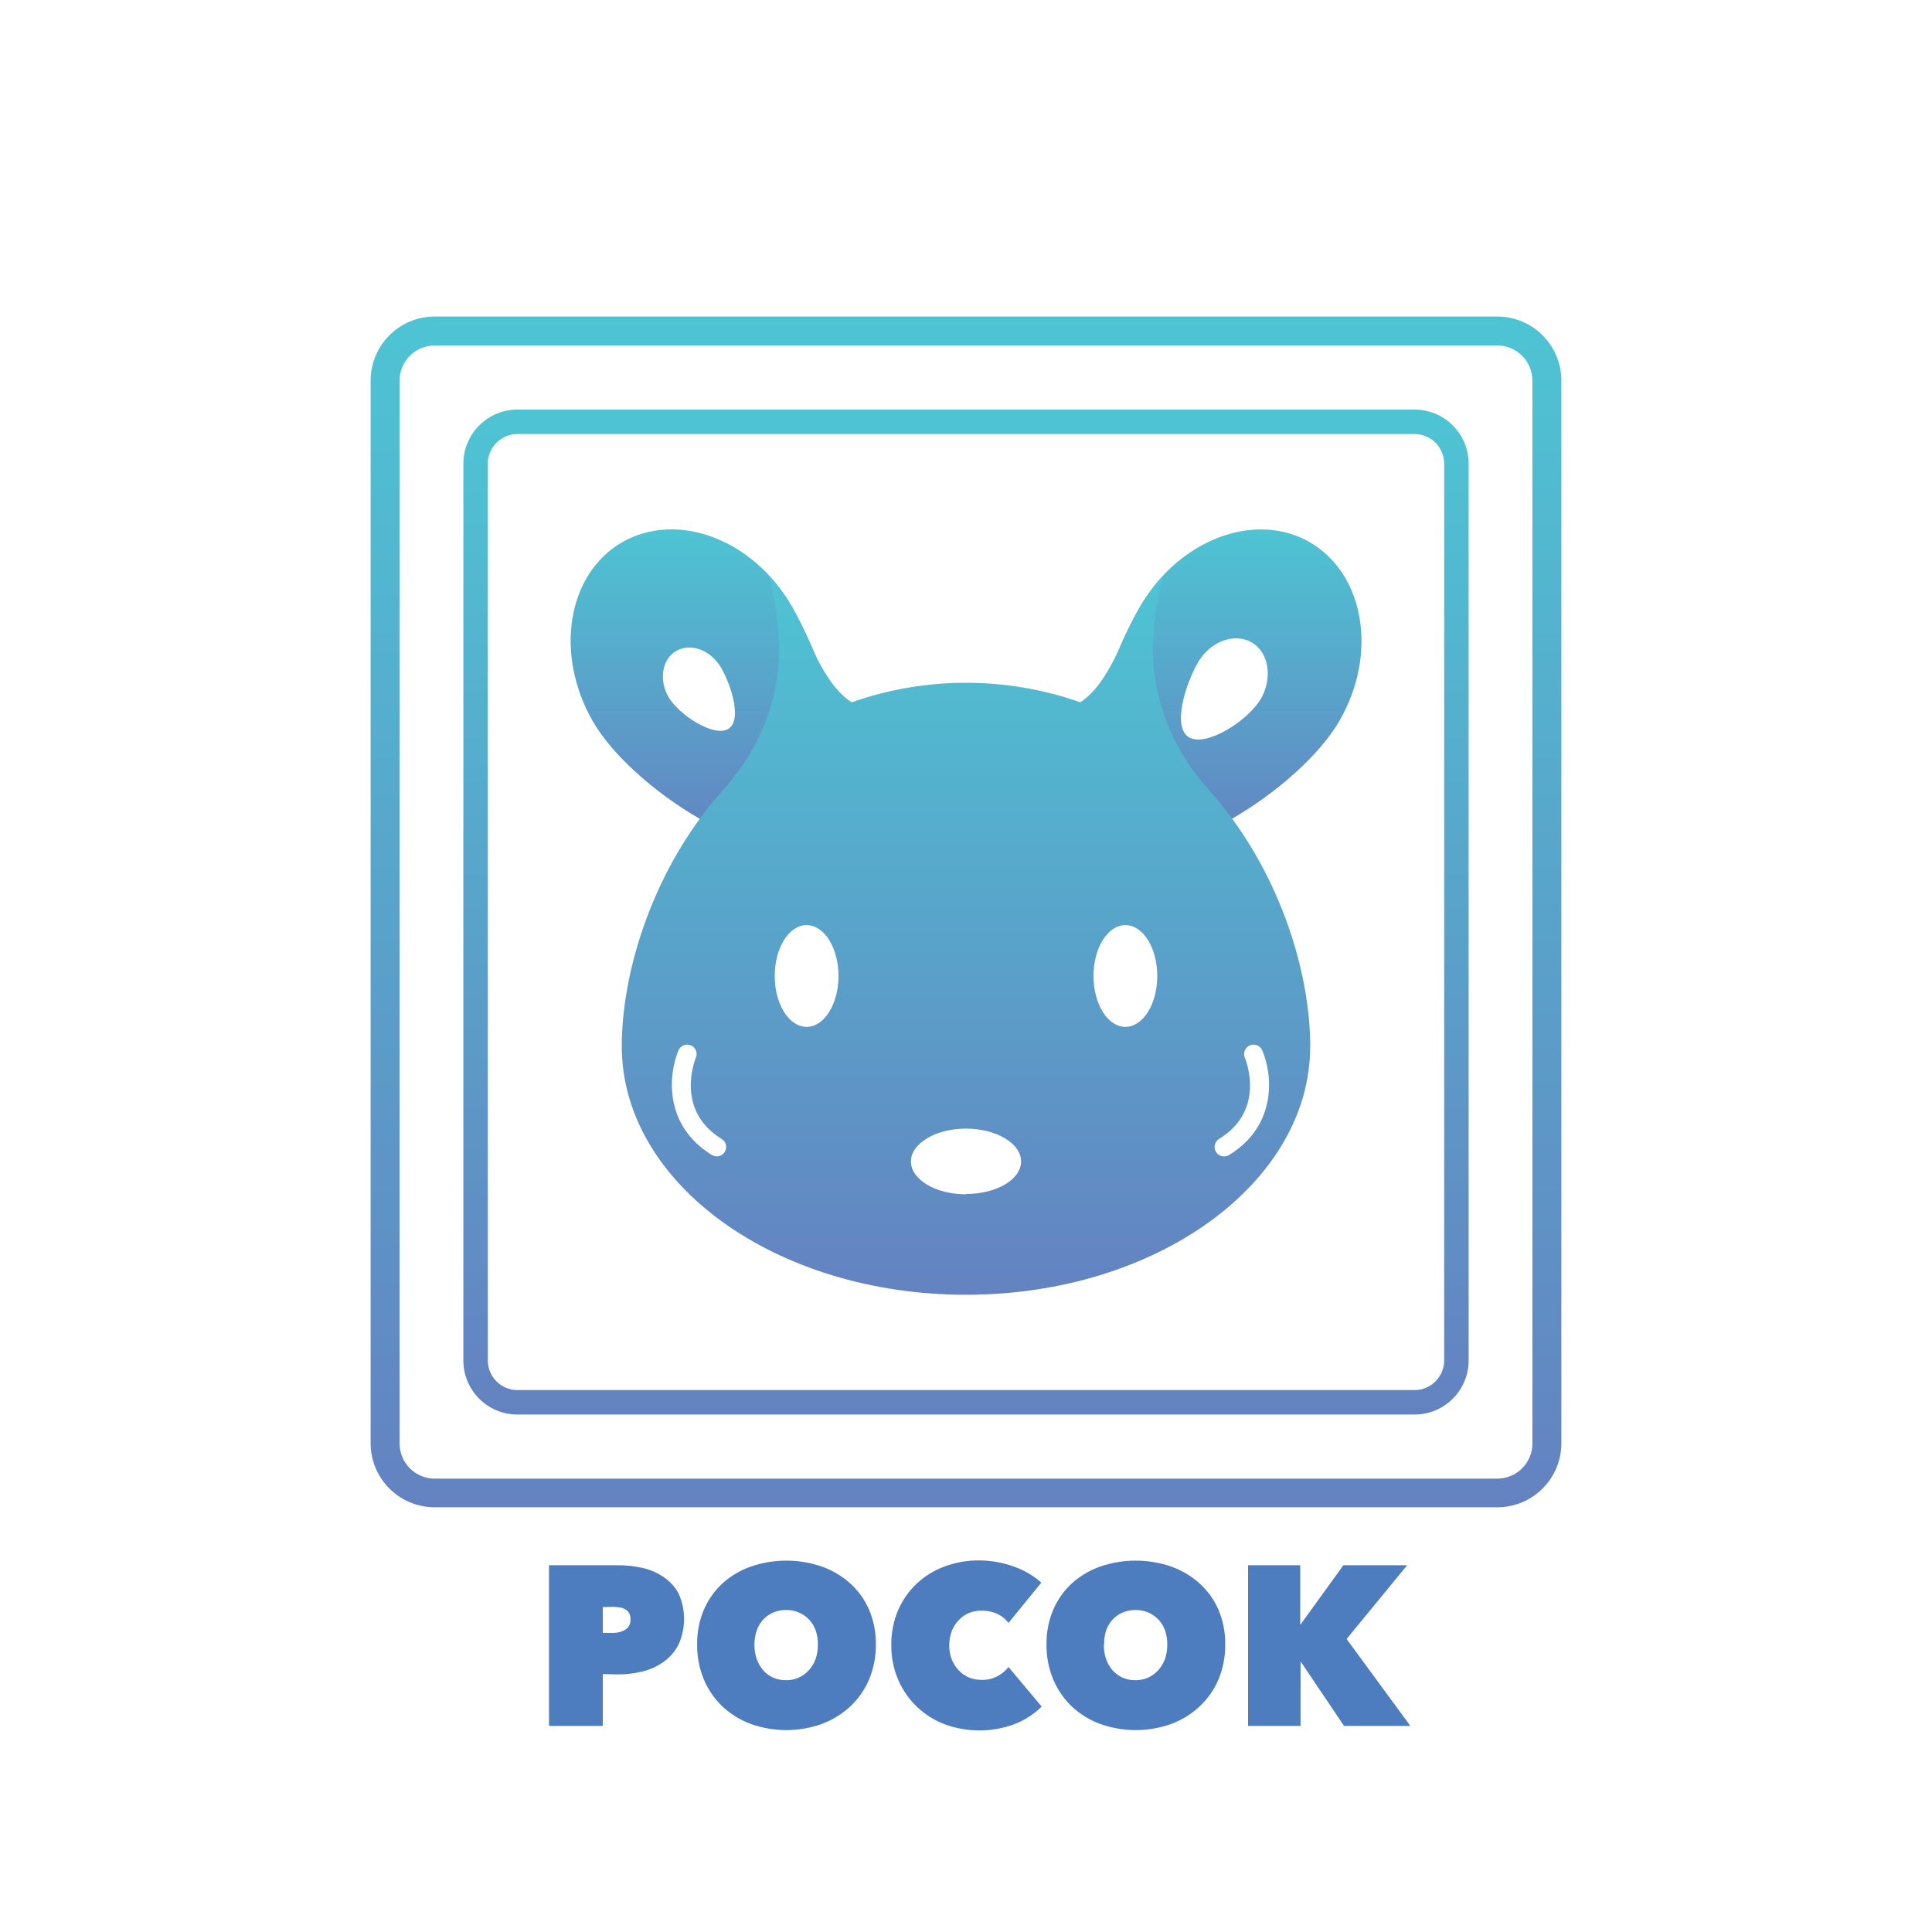
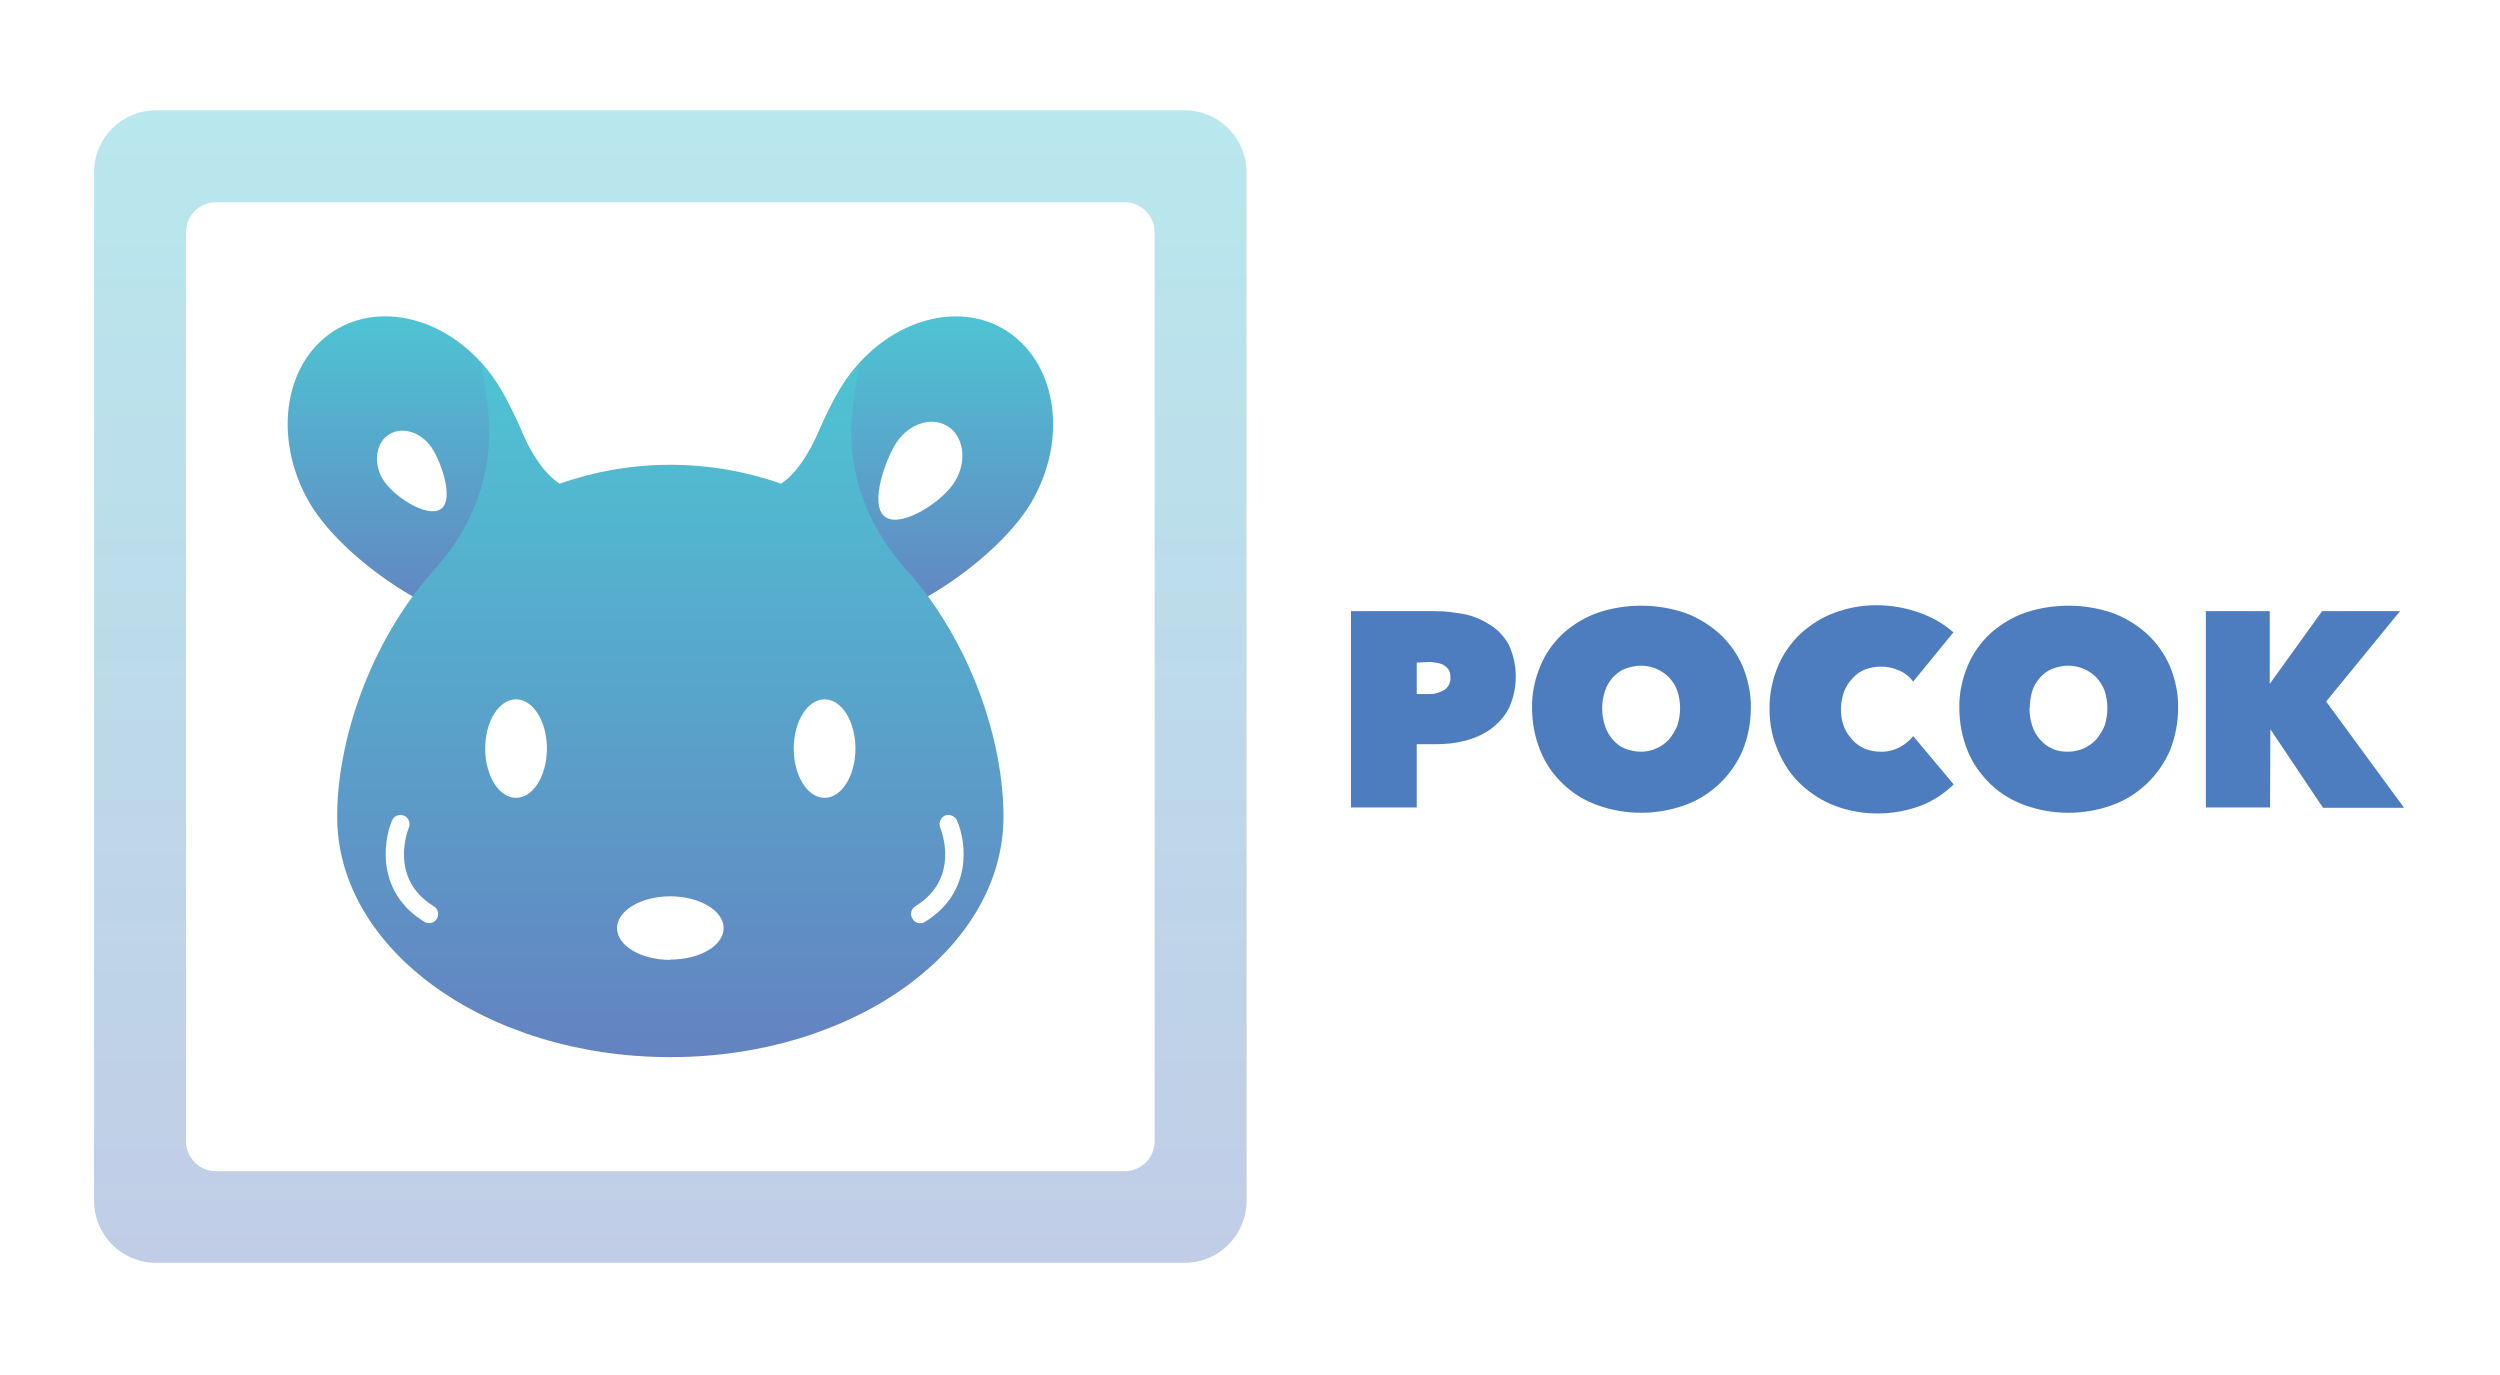
- <svg xmlns="http://www.w3.org/2000/svg" xmlns:xlink="http://www.w3.org/1999/xlink" id="Layer_1" data-name="Layer 1" viewBox="0 0 600 600">
+ <svg xmlns="http://www.w3.org/2000/svg" width="800" height="440" viewBox="0 0 800 440" style="background:#fff">
  <defs>
-     <style>.cls-1{fill:url(#linear-gradient);}.cls-2{fill:url(#linear-gradient-2);}.cls-3{fill:url(#linear-gradient-3);}.cls-4{fill:url(#linear-gradient-4);}.cls-5{fill:url(#linear-gradient-5);}.cls-6{fill:#4d7dbf;}</style>
-     <linearGradient id="linear-gradient" x1="380.17" y1="164.42" x2="380.17" y2="263.62" gradientUnits="userSpaceOnUse">
-       <stop offset="0" stop-color="#4ec4d3" />
-       <stop offset="1" stop-color="#6482c1" />
+     <linearGradient id="logo-a" x1="50%" x2="50%" y1="0%" y2="100%">
+       <stop offset="0%" stop-color="#4EC4D3" />
+       <stop offset="100%" stop-color="#6482C1" />
    </linearGradient>
-     <linearGradient id="linear-gradient-2" x1="219.83" y1="164.42" x2="219.83" y2="263.62" xlink:href="#linear-gradient" />
-     <linearGradient id="linear-gradient-3" x1="300" y1="178.81" x2="300" y2="402.06" xlink:href="#linear-gradient" />
-     <linearGradient id="linear-gradient-4" x1="300" y1="98.33" x2="300" y2="468.15" xlink:href="#linear-gradient" />
-     <linearGradient id="linear-gradient-5" x1="300" y1="127.19" x2="300" y2="439.29" xlink:href="#linear-gradient" />
+     <linearGradient id="logo-b" x1="50%" x2="50%" y1="0%" y2="100%">
+       <stop offset="0%" stop-color="#4EC4D3" />
+       <stop offset="100%" stop-color="#6482C1" />
+     </linearGradient>
  </defs>
-   <path class="cls-1" d="M406.8,168.4c-17-9.8-40.6-.9-52.7,19.9s-25.6,63.3-8.5,73.2,58.2-16.7,70.3-37.5S423.8,178.3,406.8,168.4Zm-15.3,48.7c-3.8,6.6-16.8,15-22.2,11.9s-1.1-16.6,2.7-23.2,11.3-9.4,16.7-6.3S395.3,210.6,391.5,217.2Z" />
-   <path class="cls-2" d="M193.2,168.4c-17,9.8-21.1,34.7-9.1,55.6s53.2,47.4,70.3,37.5,3.5-52.3-8.5-73.2S210.3,158.6,193.2,168.4Zm32.9,58c-4.5,2.6-15.2-4.4-18.4-9.8s-2.1-12,2.4-14.5,10.6-.2,13.8,5.2S230.6,223.9,226.1,226.4Z" />
-   <path class="cls-3" d="M375.4,245.3c-11.2-12.4-17.8-28.5-17.3-45.2a94.6,94.6,0,0,1,3.1-21.2,52.6,52.6,0,0,0-7.1,9.5c-5.6,9.6-9.6,23.8-18.6,29.7a107,107,0,0,0-71,0c-9.1-5.9-13.1-20-18.6-29.7a52.6,52.6,0,0,0-7.1-9.5,94.6,94.6,0,0,1,3.1,21.2c.5,16.7-6.1,32.8-17.3,45.2-21.5,23.9-31.5,56-31.5,79.6,0,42.7,47.9,77.2,106.9,77.2s106.9-34.6,106.9-77.2C406.9,301.2,396.9,269.2,375.4,245.3ZM225.1,357.7a2.9,2.9,0,0,1-4,1c-15.2-9.3-13.4-25.3-10.4-32.5a2.9,2.9,0,0,1,5.4,2.3c-.3.7-6.5,16.3,8,25.2A2.9,2.9,0,0,1,225.1,357.7Zm25.4-38.8c-5.5,0-9.9-7.1-9.9-15.8s4.4-15.8,9.9-15.8,9.9,7.1,9.9,15.8S256,318.9,250.5,318.9Zm49.5,52c-9.5,0-17.1-4.6-17.1-10.2s7.7-10.2,17.1-10.2,17.1,4.6,17.1,10.2S309.5,370.8,300,370.8Zm49.5-52c-5.5,0-9.9-7.1-9.9-15.8s4.4-15.8,9.9-15.8,9.9,7.1,9.9,15.8S355,318.9,349.5,318.9Zm32.2,39.8a2.9,2.9,0,1,1-3.1-5c14.6-8.9,8.3-24.5,8-25.2a2.9,2.9,0,0,1,5.4-2.3C395.1,333.3,396.9,349.4,381.7,358.7Z" />
-   <path class="cls-4" d="M465,468.1H135a19.9,19.9,0,0,1-19.9-19.9V118.2A19.9,19.9,0,0,1,135,98.3H465a19.9,19.9,0,0,1,19.9,19.9V448.3A19.9,19.9,0,0,1,465,468.1ZM135,107.3a10.9,10.9,0,0,0-10.9,10.9V448.3A10.9,10.9,0,0,0,135,459.2H465a10.9,10.9,0,0,0,10.9-10.9V118.2A10.9,10.9,0,0,0,465,107.3Z" />
-   <path class="cls-5" d="M439.3,439.3H160.7a16.8,16.8,0,0,1-16.8-16.8V144a16.8,16.8,0,0,1,16.8-16.8H439.3A16.8,16.8,0,0,1,456.1,144V422.5A16.8,16.8,0,0,1,439.3,439.3ZM160.7,134.8a9.2,9.2,0,0,0-9.2,9.2V422.5a9.2,9.2,0,0,0,9.2,9.2H439.3a9.2,9.2,0,0,0,9.2-9.2V144a9.2,9.2,0,0,0-9.2-9.2Z" />
-   <path class="cls-6" d="M187.2,519.9V536H170.5V486.1h21.4a34.6,34.6,0,0,1,7.5.8,19,19,0,0,1,6.6,2.8,14.5,14.5,0,0,1,4.7,5.1,19.2,19.2,0,0,1,0,16,15.2,15.2,0,0,1-4.6,5.3,18.9,18.9,0,0,1-6.6,3,31.4,31.4,0,0,1-7.6.9Zm0-20.8v8h3.5a6.7,6.7,0,0,0,3.5-1,3.4,3.4,0,0,0,1.6-3.2,3.9,3.9,0,0,0-.4-1.9,3.1,3.1,0,0,0-1.2-1.2,5.4,5.4,0,0,0-1.7-.6l-1.8-.2Z" />
-   <path class="cls-6" d="M216.5,510.7a26.7,26.7,0,0,1,2.1-10.8,24.1,24.1,0,0,1,5.8-8.2,25.9,25.9,0,0,1,8.8-5.2,33.9,33.9,0,0,1,22,0,26.3,26.3,0,0,1,8.8,5.2,23.8,23.8,0,0,1,5.9,8.2,26.7,26.7,0,0,1,2.1,10.8,27.5,27.5,0,0,1-2.1,10.9,24.7,24.7,0,0,1-5.9,8.4,26.3,26.3,0,0,1-8.8,5.4,32.8,32.8,0,0,1-22,0,25.9,25.9,0,0,1-8.8-5.4,24.9,24.9,0,0,1-5.8-8.4A27.5,27.5,0,0,1,216.5,510.7Zm17.8,0a13.2,13.2,0,0,0,.7,4.5,10.9,10.9,0,0,0,2,3.5,8.9,8.9,0,0,0,3.1,2.3,9.7,9.7,0,0,0,4,.8,9.3,9.3,0,0,0,7.1-3.1,10.5,10.5,0,0,0,2.1-3.5,13.2,13.2,0,0,0,.7-4.5,12.7,12.7,0,0,0-.7-4.4,9.5,9.5,0,0,0-2.1-3.4,9.7,9.7,0,0,0-7.1-2.9,10.1,10.1,0,0,0-4,.8,9.2,9.2,0,0,0-3.1,2.2,9.7,9.7,0,0,0-2,3.4A12.7,12.7,0,0,0,234.3,510.7Z" />
-   <path class="cls-6" d="M276.8,511a27,27,0,0,1,2.1-10.9,25,25,0,0,1,5.8-8.3,25.5,25.5,0,0,1,8.6-5.3,29.9,29.9,0,0,1,10.6-1.9,31.8,31.8,0,0,1,10.9,1.9,25.3,25.3,0,0,1,8.6,5L313.2,504a9.1,9.1,0,0,0-3.5-2.8,11.4,11.4,0,0,0-4.7-1,10.5,10.5,0,0,0-4,.7,9.3,9.3,0,0,0-3.2,2.2,10,10,0,0,0-2.2,3.4,12.3,12.3,0,0,0-.8,4.5,11.3,11.3,0,0,0,.8,4.4,10.6,10.6,0,0,0,2.2,3.4,9.3,9.3,0,0,0,3.2,2.2,10.3,10.3,0,0,0,3.9.7,9.8,9.8,0,0,0,5-1.2,10.6,10.6,0,0,0,3.3-2.8L323.5,530a24.9,24.9,0,0,1-8.3,5.4,31.4,31.4,0,0,1-21.8.1,25.7,25.7,0,0,1-8.6-5.4,25.4,25.4,0,0,1-5.8-8.3A26.5,26.5,0,0,1,276.8,511Z" />
-   <path class="cls-6" d="M325,510.7a26.7,26.7,0,0,1,2.1-10.8,24,24,0,0,1,5.8-8.2,25.9,25.9,0,0,1,8.8-5.2,33.9,33.9,0,0,1,22,0,26.3,26.3,0,0,1,8.8,5.2,23.8,23.8,0,0,1,5.9,8.2,26.7,26.7,0,0,1,2.1,10.8,27.5,27.5,0,0,1-2.1,10.9,24.7,24.7,0,0,1-5.9,8.4,26.3,26.3,0,0,1-8.8,5.4,32.8,32.8,0,0,1-22,0,25.9,25.9,0,0,1-8.8-5.4,24.9,24.9,0,0,1-5.8-8.4A27.5,27.5,0,0,1,325,510.7Zm17.8,0a13.2,13.2,0,0,0,.7,4.5,10.8,10.8,0,0,0,2,3.5,8.9,8.9,0,0,0,3.1,2.3,9.6,9.6,0,0,0,4,.8,9.3,9.3,0,0,0,7.1-3.1,10.6,10.6,0,0,0,2.1-3.5,13.2,13.2,0,0,0,.7-4.5,12.6,12.6,0,0,0-.7-4.4,9.5,9.5,0,0,0-2.1-3.4,9.7,9.7,0,0,0-7.1-2.9,10.1,10.1,0,0,0-4,.8,9.2,9.2,0,0,0-3.1,2.2,9.7,9.7,0,0,0-2,3.4A12.7,12.7,0,0,0,342.9,510.7Z" />
-   <path class="cls-6" d="M404,516.1h-.1V536H387.6V486.1h16.2v18.4h.1l13.3-18.4h19.8l-18.8,22.9L438,536H417.4Z" />
+   <g fill="none" transform="translate(30 35)">
+     <path fill="url(#logo-a)" d="M291.013,70.21 C274.059,60.437 250.523,69.313 238.456,90.057 C226.388,110.801 212.925,153.186 229.978,163.059 C247.032,172.933 288.022,146.404 300.089,125.66 C312.156,104.916 307.968,80.084 291.013,70.21 Z M275.755,118.779 C271.965,125.361 259,133.739 253.615,130.647 C248.229,127.555 252.518,114.092 256.307,107.509 C260.097,100.927 267.577,98.135 272.962,101.226 C278.348,104.318 279.544,112.296 275.755,118.779 Z" />
+     <path fill="url(#logo-b)" d="M77.989,70.21 C61.035,79.984 56.946,104.817 68.914,125.66 C80.881,146.504 121.97,172.933 139.024,163.059 C156.078,153.186 142.515,110.9 130.547,90.057 C118.58,69.213 95.043,60.437 77.989,70.21 Z M110.801,128.054 C106.313,130.647 95.642,123.666 92.45,118.28 C89.259,112.895 90.356,106.313 94.844,103.819 C99.332,101.326 105.415,103.62 108.606,109.005 C111.798,114.391 115.288,125.561 110.801,128.054 Z" />
+     <path fill="url(#logo-b)" d="M259.698,146.903 C248.528,134.536 241.946,118.48 242.445,101.825 C242.644,94.644 243.741,87.563 245.536,80.682 C242.844,83.574 240.45,86.765 238.456,90.156 C232.871,99.73 228.881,113.892 219.906,119.776 C196.968,111.698 172.035,111.698 149.097,119.776 C140.022,113.892 136.032,99.83 130.547,90.156 C128.553,86.765 126.159,83.574 123.466,80.682 C125.261,87.563 126.358,94.644 126.558,101.825 C127.057,118.48 120.474,134.536 109.305,146.903 C87.863,170.739 77.889,202.752 77.889,226.288 C77.889,268.873 125.66,303.28 184.501,303.28 C243.342,303.28 291.113,268.774 291.113,226.288 C291.113,202.652 281.14,170.739 259.698,146.903 Z M109.803,259 C109.005,260.396 107.21,260.795 105.814,259.997 C90.655,250.722 92.45,234.765 95.442,227.585 C96.04,226.089 97.836,225.391 99.232,225.989 C100.728,226.588 101.426,228.383 100.827,229.879 C100.528,230.577 94.345,246.135 108.806,255.011 C110.202,255.809 110.601,257.604 109.803,259 Z M135.135,220.305 C129.65,220.305 125.261,213.224 125.261,204.547 C125.261,195.871 129.65,188.79 135.135,188.79 C140.62,188.79 145.008,195.871 145.008,204.547 C145.008,213.224 140.62,220.305 135.135,220.305 Z M184.501,272.164 C175.027,272.164 167.447,267.577 167.447,261.992 C167.447,256.407 175.127,251.819 184.501,251.819 C193.876,251.819 201.555,256.407 201.555,261.992 C201.555,267.577 193.976,272.065 184.501,272.065 L184.501,272.164 Z M233.868,220.305 C228.383,220.305 223.995,213.224 223.995,204.547 C223.995,195.871 228.383,188.79 233.868,188.79 C239.353,188.79 243.741,195.871 243.741,204.547 C243.741,213.224 239.353,220.305 233.868,220.305 Z M265.981,259.997 C264.585,260.895 262.79,260.396 261.992,259 C261.094,257.604 261.593,255.809 262.889,255.011 C277.45,246.135 271.167,230.577 270.868,229.879 C270.27,228.383 270.968,226.687 272.364,225.989 C273.86,225.391 275.555,226.089 276.253,227.585 C279.345,234.666 281.14,250.722 265.981,259.997 Z" />
+     <path fill="url(#logo-b)" d="M349.057,369.102 L19.946,369.102 C8.976,369.102 0.1,360.226 0.1,349.256 L0.1,20.146 C0.1,9.175 8.976,0.299 19.946,0.299 L349.057,0.299 C360.027,0.299 368.903,9.175 368.903,20.146 L368.903,349.356 C368.803,360.326 360.027,369.102 349.057,369.102 Z M39.118,29.72 C33.832,29.72 29.514,34.037 29.514,39.324 L29.514,330.178 C29.514,335.464 33.832,339.782 39.118,339.782 L329.884,339.782 C335.171,339.782 339.488,335.464 339.488,330.178 L339.488,39.324 C339.488,34.037 335.171,29.72 329.884,29.72 C329.884,29.72 39.118,29.72 39.118,29.72 Z" opacity=".4" />
+     <path fill="#4D7DBF" d="M423.356 203.151L423.356 223.396 402.313 223.396 402.313 160.566 429.24 160.566C432.431 160.566 435.523 160.965 438.714 161.563 441.706 162.162 444.499 163.458 446.992 165.054 449.485 166.65 451.48 168.844 452.876 171.437 455.768 177.819 455.768 185.199 452.876 191.582 451.48 194.275 449.485 196.469 447.092 198.264 444.598 200.059 441.806 201.256 438.814 202.054 435.623 202.852 432.531 203.151 429.24 203.151L423.356 203.151zM423.356 177.022L423.356 187.094 427.744 187.094C429.24 187.094 430.736 186.596 432.132 185.798 433.528 184.9 434.226 183.404 434.127 181.809 434.127 180.911 434.027 180.213 433.628 179.415 433.229 178.817 432.73 178.318 432.132 177.919 431.534 177.52 430.736 177.321 430.038 177.121L427.744 176.822 423.356 177.022zM460.256 191.582C460.156 186.895 461.154 182.307 462.949 178.019 464.544 174.129 467.137 170.539 470.229 167.647 473.52 164.755 477.31 162.461 481.299 161.065 490.275 158.073 500.049 158.073 509.024 161.065 513.013 162.461 516.803 164.755 520.094 167.647 523.286 170.539 525.779 174.03 527.574 178.019 529.369 182.307 530.367 186.995 530.267 191.582 530.267 196.27 529.369 200.857 527.574 205.345 525.779 209.334 523.286 212.925 520.094 215.916 516.903 218.908 513.213 221.202 509.024 222.698 500.049 225.889 490.275 225.889 481.299 222.698 477.111 221.202 473.321 218.908 470.229 215.916 467.038 212.925 464.544 209.334 462.949 205.345 461.154 200.957 460.256 196.27 460.256 191.582zM482.695 191.582C482.695 193.477 482.995 195.472 483.593 197.267 484.092 198.863 484.989 200.458 486.086 201.655 487.183 202.951 488.48 203.949 489.976 204.547 491.571 205.146 493.267 205.544 495.062 205.544 498.453 205.544 501.744 204.148 504.038 201.655 505.135 200.358 506.032 198.863 506.73 197.267 507.329 195.472 507.628 193.477 507.628 191.582 507.628 189.687 507.329 187.792 506.73 185.997 506.132 184.402 505.235 183.005 504.038 181.709 501.644 179.315 498.453 178.019 495.062 178.019 493.267 178.019 491.671 178.418 489.976 179.016 488.48 179.615 487.183 180.612 486.086 181.809 484.989 183.105 484.092 184.501 483.593 186.097 482.995 187.992 482.695 189.687 482.695 191.582zM536.251 191.981C536.151 187.294 537.148 182.507 538.943 178.218 540.539 174.329 543.132 170.639 546.224 167.747 549.415 164.854 553.005 162.561 557.094 161.065 561.383 159.469 565.871 158.671 570.458 158.671 575.146 158.671 579.733 159.469 584.221 161.065 588.21 162.461 591.9 164.555 595.092 167.348L582.226 183.105C581.129 181.609 579.534 180.313 577.838 179.615 575.943 178.717 573.949 178.318 571.954 178.318 570.159 178.318 568.563 178.617 566.868 179.216 565.372 179.814 563.976 180.712 562.879 182.008 561.582 183.305 560.784 184.701 560.086 186.296 559.488 188.092 559.089 190.086 559.089 191.981 559.089 193.876 559.388 195.771 560.086 197.566 560.685 199.162 561.682 200.558 562.879 201.854 563.976 203.151 565.372 203.949 566.868 204.647 568.364 205.245 570.159 205.544 571.755 205.544 573.849 205.644 576.143 205.046 578.038 204.049 579.633 203.151 581.03 202.054 582.226 200.558L595.191 216.016C592.199 218.908 588.609 221.302 584.72 222.798 575.943 226.089 566.07 226.189 557.294 222.898 553.305 221.402 549.615 219.108 546.423 216.116 543.232 213.224 540.838 209.534 539.143 205.644 537.148 201.256 536.251 196.668 536.251 191.981zM596.987 191.582C596.887 186.895 597.884 182.307 599.679 178.019 601.275 174.129 603.868 170.539 606.96 167.647 610.251 164.755 614.04 162.461 618.03 161.065 627.005 158.073 636.779 158.073 645.755 161.065 649.744 162.461 653.534 164.755 656.825 167.647 660.016 170.539 662.509 174.03 664.305 178.019 666.1 182.307 667.097 186.995 666.997 191.582 666.997 196.27 666.1 200.857 664.305 205.345 662.509 209.334 660.016 212.925 656.825 215.916 653.633 218.908 649.943 221.202 645.755 222.698 636.779 225.889 627.005 225.889 618.03 222.698 613.841 221.202 610.051 218.908 606.96 215.916 603.868 212.925 601.275 209.334 599.679 205.345 597.884 200.957 596.987 196.27 596.987 191.582zM619.426 191.582C619.426 193.477 619.725 195.472 620.323 197.267 620.822 198.863 621.72 200.458 622.817 201.655 623.914 202.852 625.21 203.949 626.706 204.547 628.302 205.345 629.997 205.544 631.792 205.544 635.183 205.544 638.474 204.148 640.768 201.655 641.865 200.358 642.763 198.863 643.461 197.267 644.059 195.472 644.358 193.477 644.358 191.582 644.358 189.687 644.059 187.792 643.461 185.997 642.863 184.402 641.965 183.005 640.768 181.709 638.375 179.315 635.183 178.019 631.792 178.019 629.997 178.019 628.402 178.418 626.706 179.016 625.21 179.615 623.914 180.612 622.817 181.809 621.72 183.105 620.822 184.501 620.323 186.097 619.825 187.892 619.526 189.588 619.526 191.482L619.426 191.582z" />
+     <polygon fill="#4D7DBF" points="696.518 198.364 696.518 198.364 696.418 223.396 675.873 223.396 675.873 160.566 696.318 160.566 696.318 183.704 696.418 183.704 713.073 160.566 738.005 160.566 714.369 189.488 739.302 223.496 713.372 223.496" />
+   </g>
</svg>
